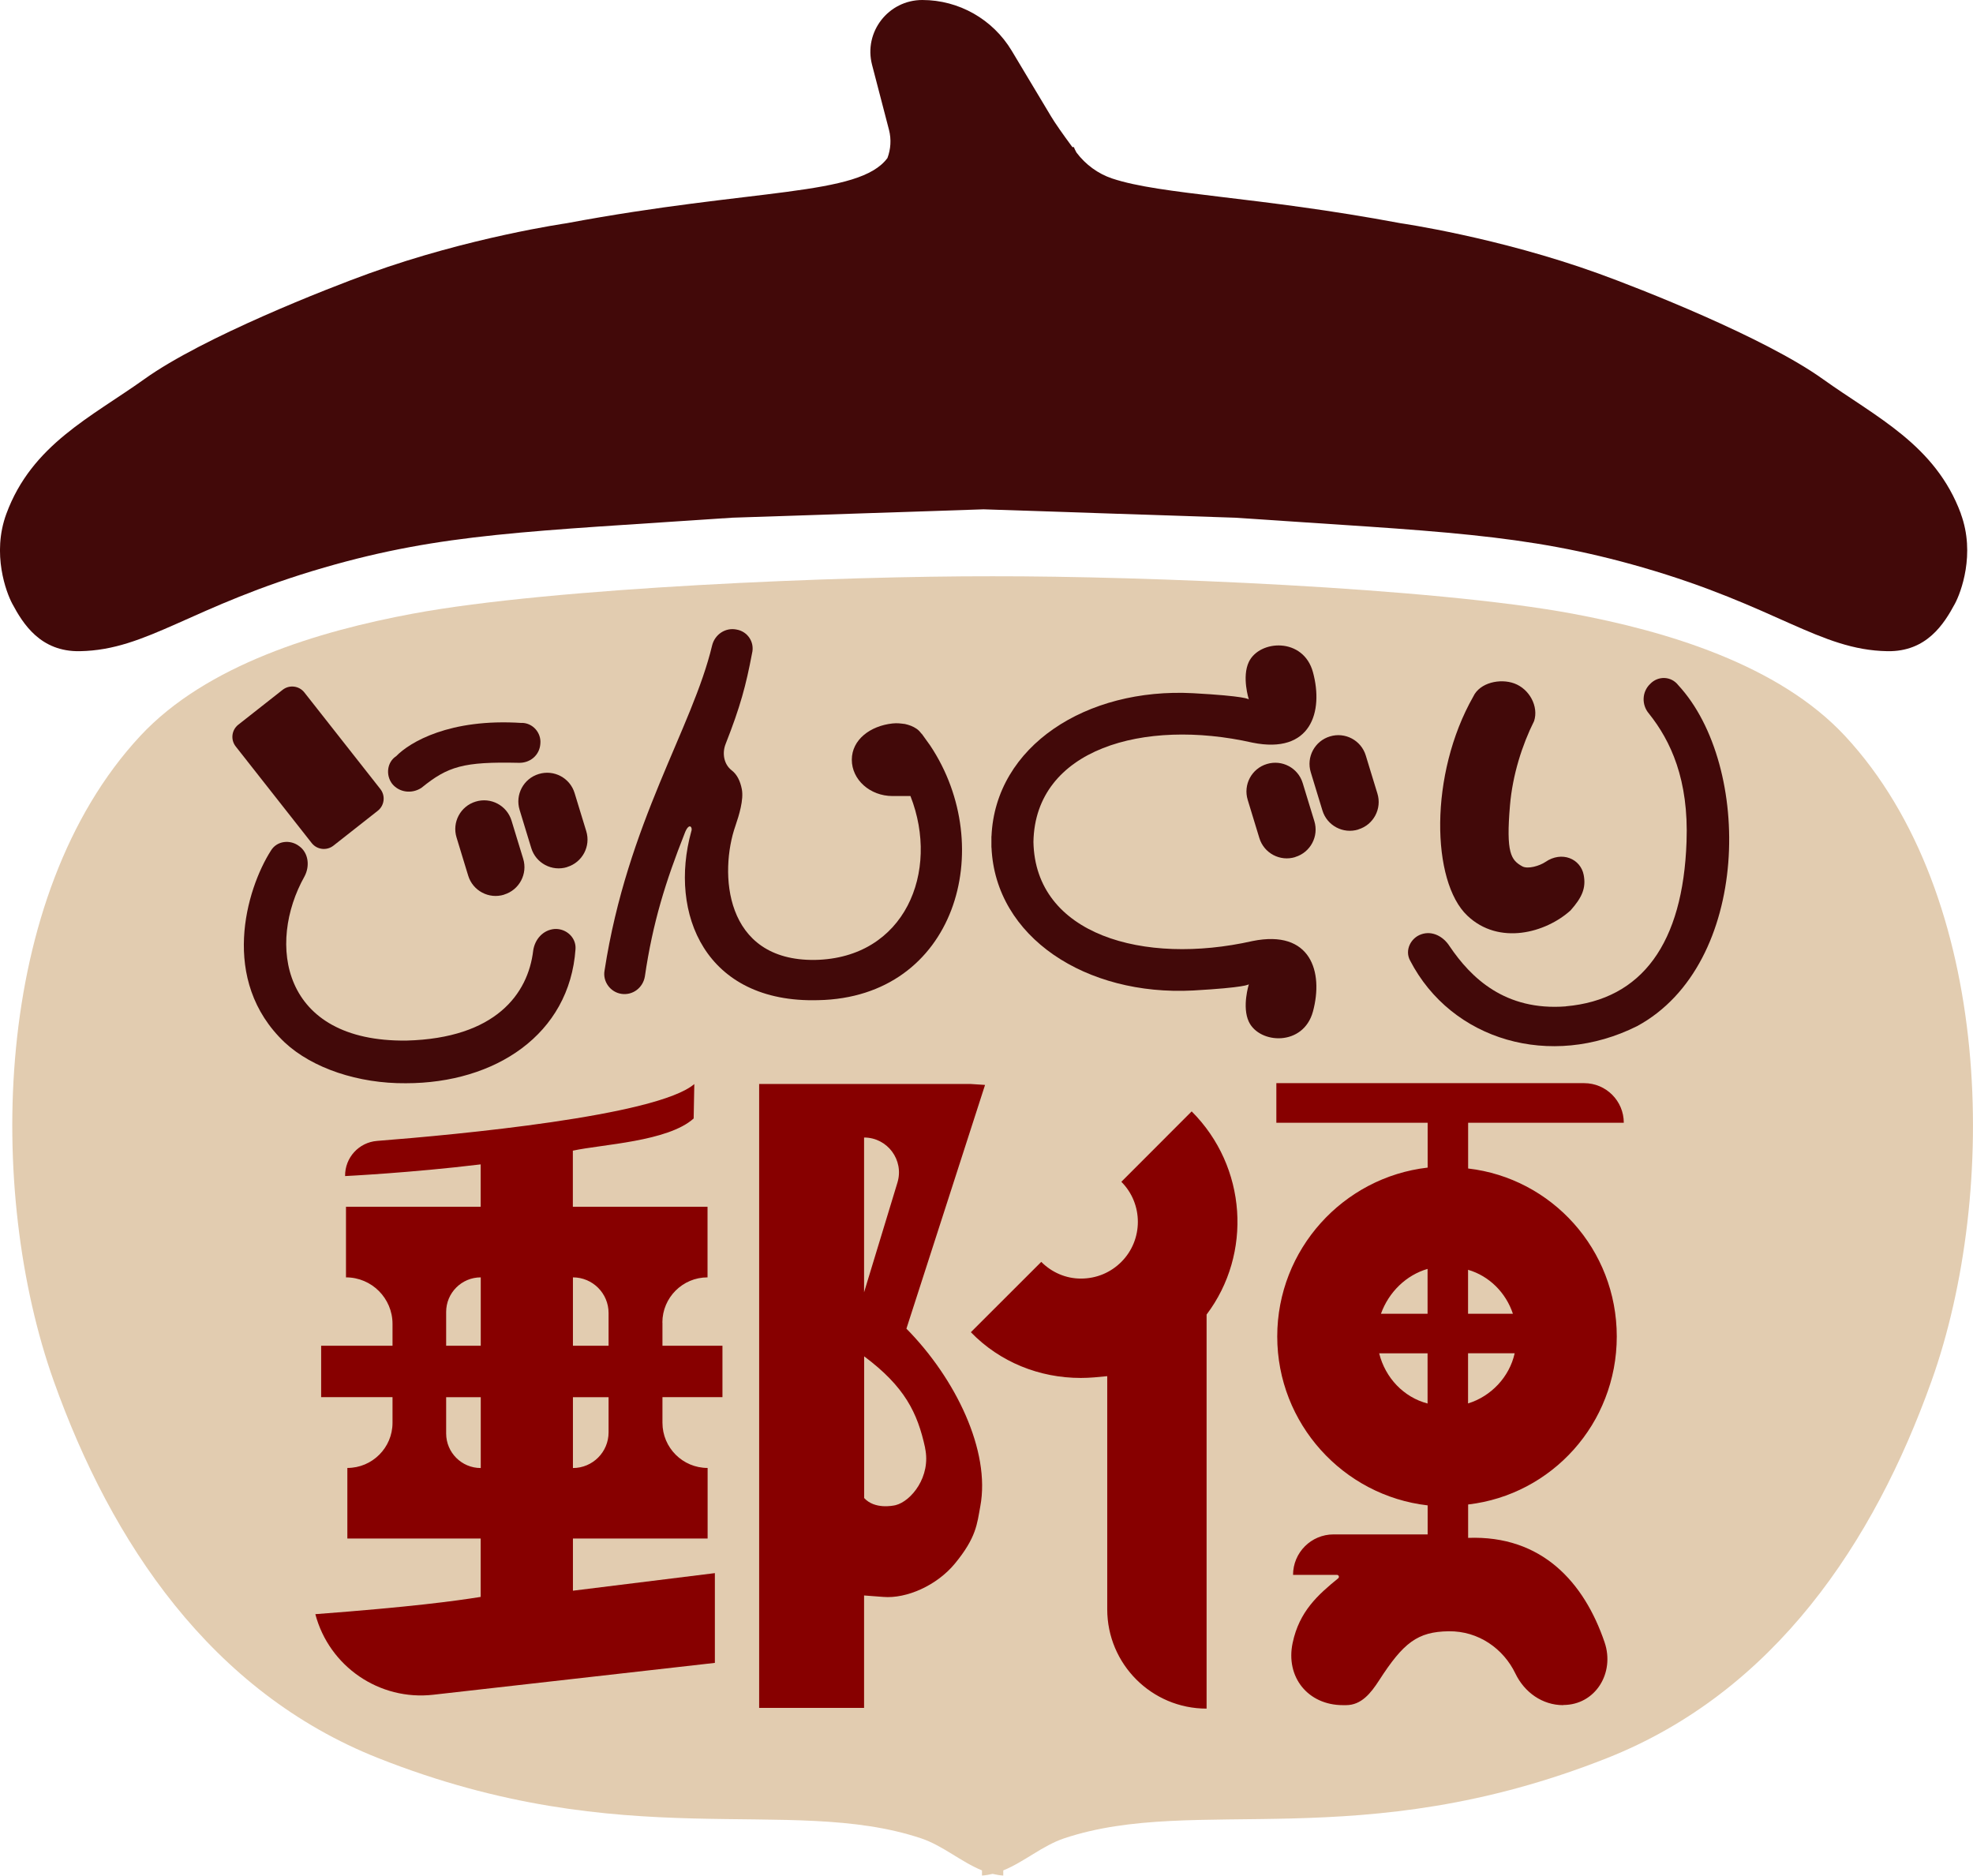
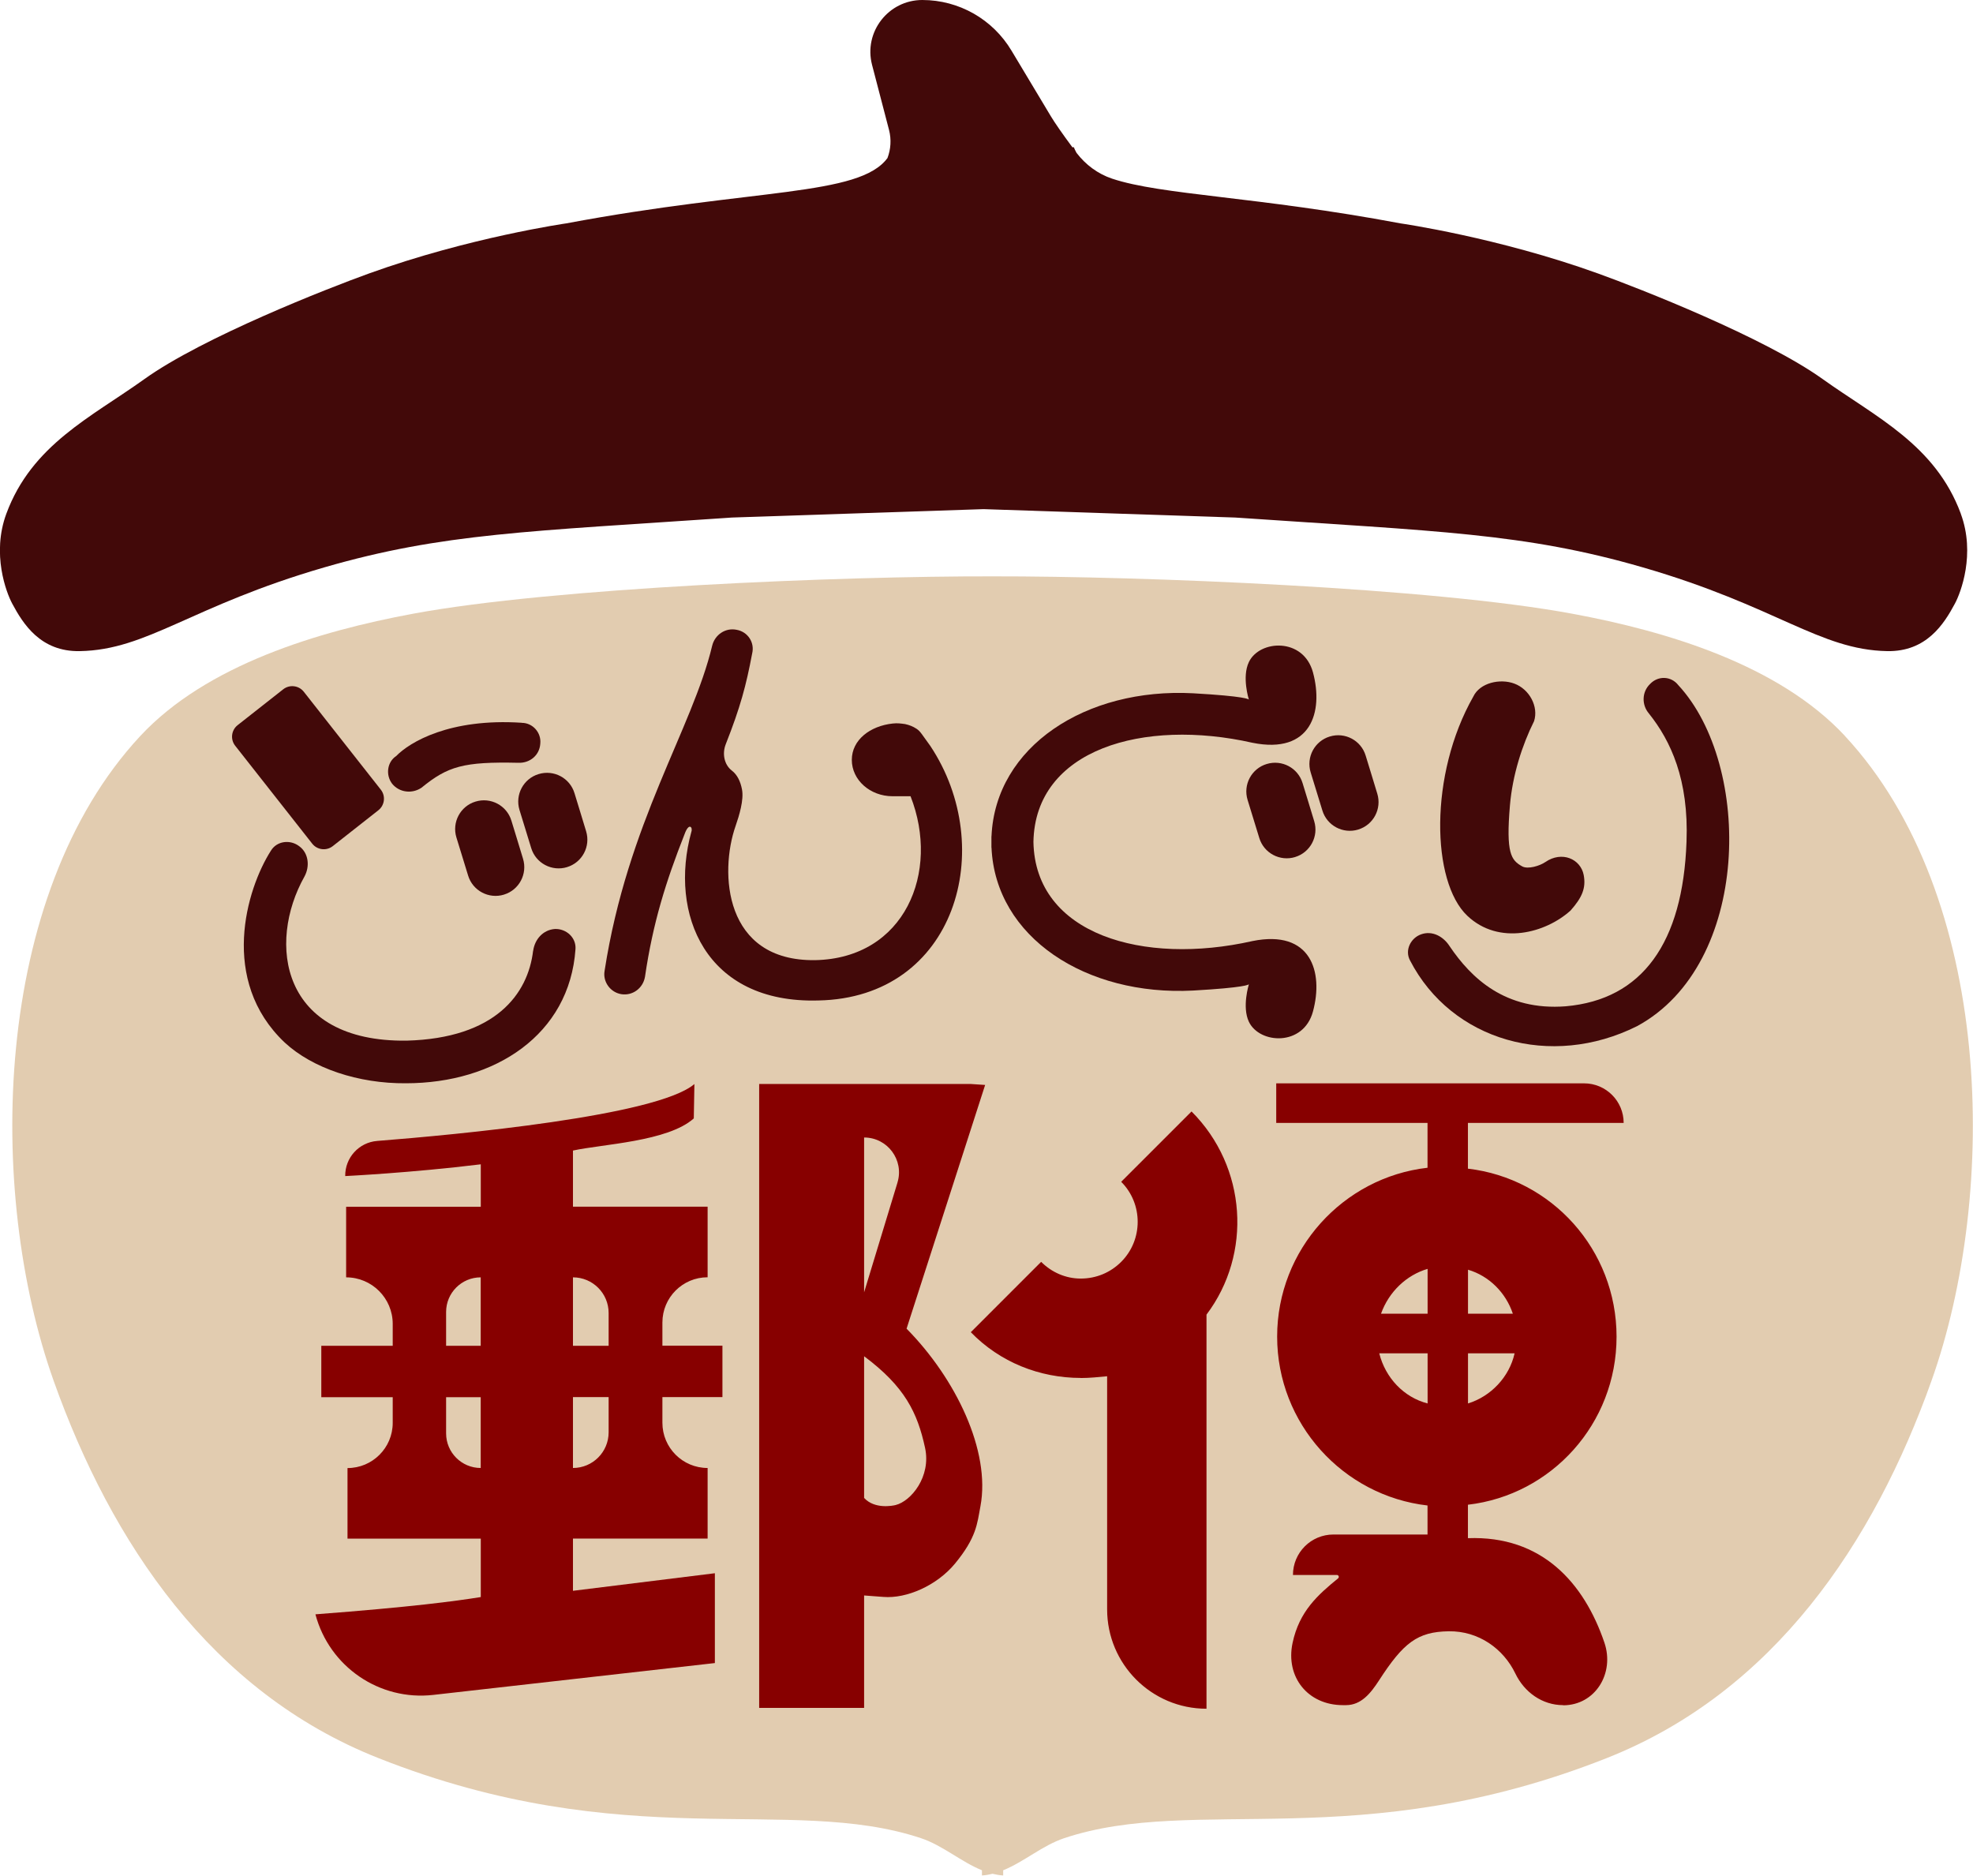
- <svg xmlns="http://www.w3.org/2000/svg" id="_레이어_2" data-name="레이어 2" viewBox="0 0 244.64 232.55">
+ <svg xmlns="http://www.w3.org/2000/svg" viewBox="0 0 258.33 245.56">
  <defs>
    <style>
      .cls-1 {
        fill: #420909;
      }

      .cls-2 {
+         isolation: isolate;
+       }
+ 
+       .cls-3 {
        fill: #870000;
      }

-       .cls-3 {
+       .cls-4 {
+         mix-blend-mode: multiply;
+       }
+ 
+       .cls-5 {
        fill: #e2ccb0;
      }
    </style>
  </defs>
-   <g id="_레이어_1-2" data-name="레이어 1">
-     <g>
-       <g>
-         <path class="cls-3" d="M228.77,91.25c-8.22-8.84-22.12-12.99-33.78-15.16-17.4-3.24-53.28-4.67-71.91-4.64-18.62-.03-54.51,1.4-71.91,4.64-11.66,2.17-25.56,6.32-33.78,15.16C-1.03,111.06-1.69,147.81,6.67,171.25c7.12,19.98,19.48,38.52,40.24,46.74,30.7,12.15,50.91,4.48,67.29,9.94,2.7.9,4.97,2.93,7.56,3.98v.64c.45-.03.89-.11,1.32-.21.43.1.87.18,1.32.21v-.64c2.59-1.05,4.87-3.08,7.56-3.98,16.37-5.46,36.58,2.21,67.29-9.94,20.76-8.21,33.12-26.76,40.24-46.74,8.36-23.44,7.7-60.19-10.72-80Z" />
-         <path class="cls-1" d="M243.14,63.7c-3.16-8.56-10.53-11.98-17.12-16.7-7.25-5.19-22.74-11.25-27.83-13.09-12.46-4.5-24.51-6.23-24.51-6.23-17.86-3.35-29.66-3.51-35.78-5.55-1.76-.59-3.29-1.72-4.41-3.2,0,0,0,0-.01-.01-.11-.22-.24-.43-.32-.68h-.19c-1.2-1.62-2.17-3.01-2.64-3.8l-4.89-8.16C123.1,2.39,118.9,0,114.36,0c-4.21,0-7.29,3.97-6.23,8.04l2.1,8.06c.31,1.2.21,2.41-.19,3.49-3.52,4.78-16.5,3.72-39.79,8.09,0,0-12.04,1.72-24.51,6.23-5.1,1.84-20.58,7.9-27.83,13.09-6.6,4.72-13.96,8.13-17.12,16.7-1.84,4.98,0,9.79.73,11.15,1.34,2.51,3.51,5.98,8.38,5.89,8.42-.15,13.72-5.57,30.33-10.38,14.68-4.25,25.34-4.45,50.54-6.17l31.19-1.04,31.19,1.04c25.19,1.73,35.85,1.92,50.54,6.17,16.62,4.81,21.92,10.23,30.33,10.38,4.87.09,7.03-3.38,8.38-5.89.73-1.36,2.57-6.16.73-11.15Z" />
-       </g>
-       <g>
-         <g>
-           <path class="cls-2" d="M134.01,170.85c-5.13,0-10.03-1.96-13.63-5.67l8.73-8.72c1.31,1.31,3.05,2.07,4.91,2.07,1.96,0,3.71-.76,5.02-2.07,2.73-2.73,2.73-7.2,0-9.93l8.72-8.73c6.87,6.87,7.53,17.67,1.85,25.19v48.86h0c-6.81,0-12.32-5.52-12.32-12.32v-28.9c-1.09.11-2.18.22-3.27.22ZM193.83,211.42h0c-2.59,0-4.81-1.59-5.93-3.92-1.48-3.08-4.58-5.29-8.27-5.24-3.87.05-5.62,1.42-8.63,6.09-1.03,1.59-2.2,3.07-4.1,3.07h-.38c-4.34,0-7.14-3.48-6.24-7.72.83-3.92,3.14-5.96,5.65-8.01.17-.14.07-.42-.15-.42h-5.45c0-2.77,2.25-5.02,5.02-5.02h11.67v-3.6c-10.47-1.2-18.65-10.14-18.65-20.94s8.18-19.74,18.65-20.94v-5.56h-18.76v-4.91h38.17c2.71,0,4.91,2.2,4.91,4.91h0s-19.3,0-19.3,0v5.67c10.36,1.2,18.43,10.03,18.43,20.83s-8.07,19.63-18.43,20.83v4.14c9.15-.34,14.39,5.52,16.92,12.95,1.29,3.79-1.13,7.77-5.13,7.77ZM177.01,167.8h-6c.76,3.05,3.05,5.45,6,6.22v-6.22ZM177.01,157.33c-2.62.76-4.8,2.84-5.78,5.56h5.78v-5.56ZM182.03,162.89h5.56c-.87-2.62-2.94-4.69-5.56-5.45v5.45ZM182.03,174.01c2.84-.87,5.13-3.27,5.78-6.22h-5.78v6.22Z" />
+   <g class="cls-2">
+     <g id="_레이어_2" data-name="레이어 2">
+       <g id="_레이어_1-2" data-name="레이어 1">
+         <g class="cls-4">
          <g>
-             <path class="cls-2" d="M82.13,163.98c0-3.09,2.51-5.6,5.6-5.6v-8.75h-16.7v-6.96c3.62-.79,11.77-1.11,14.98-3.99l.08-4.27c-4.63,3.97-29.48,6.28-39.33,7.05-2.27.18-4,2.08-3.97,4.36h0s8.17-.4,16.81-1.45v5.26h-16.7v8.75c3.19,0,5.77,2.59,5.77,5.77v2.71h-8.85v6.37h8.85v3.18c0,3.09-2.51,5.6-5.6,5.6v8.75h16.53v7.24c-3.22.51-8.47,1.23-20.5,2.14h0c1.72,6.49,7.94,10.75,14.62,9.99l34.92-3.95v-11.13l-17.6,2.18v-6.47h16.7v-8.75c-3.09,0-5.6-2.51-5.6-5.6v-3.18h7.44v-6.37h-7.44v-2.88ZM59.61,182.02c-2.37,0-4.29-1.92-4.29-4.29v-4.49h4.29v8.78ZM59.61,166.86h-4.29v-4.19c0-2.37,1.92-4.29,4.29-4.29v8.48ZM75.46,177.6c0,2.44-1.98,4.42-4.42,4.42v-8.78h4.42v4.36ZM75.46,166.86h-4.42v-8.48c2.44,0,4.42,1.98,4.42,4.42v4.06Z" />
-             <path class="cls-2" d="M122.15,134.52l-1.83-.12h-26.19v77.36h13.01v-13.94l2.38.18c2.89.24,6.63-1.41,8.87-4.12,2.69-3.26,2.76-4.95,3.16-7.11,1.29-6.86-3.05-15.84-9.16-22.03l9.75-30.22ZM111.28,146.62l-4.14,13.61v-19.19c2.9,0,4.98,2.8,4.14,5.58ZM114.7,179.52c.78,3.58-1.74,6.62-3.64,7.1-.37.09-2.61.54-3.91-.88v-17.57c5.03,3.76,6.61,6.98,7.56,11.35Z" />
-           </g>
-         </g>
-         <g>
-           <path class="cls-1" d="M194.16,124.77c9.47-.83,14.52-7.85,14.96-20.4.29-7.7-1.96-12.51-4.66-15.89-.93-1.08-.88-2.7.15-3.68.98-1.03,2.6-.98,3.48.15,9.22,9.96,9.03,34.63-5.1,42.28-10.69,5.35-23,1.81-28.15-8.14-.69-1.28.1-2.8,1.37-3.24,1.37-.49,2.75.25,3.53,1.47,2.65,3.92,6.87,8.04,14.42,7.46ZM188.74,107.41c.71.4,2.19-.07,2.87-.53,2.06-1.42,4.38-.39,4.76,1.61.31,1.62-.21,2.79-1.63,4.39-3.07,2.78-8.88,4.38-12.8.65-4.46-4.22-4.76-17.51.74-27.17.81-1.73,3.33-2.27,5.09-1.62,1.89.7,3.03,2.87,2.45,4.66-1.47,2.94-2.67,6.66-2.99,10.45-.51,5.92.13,6.79,1.51,7.56Z" />
-           <g>
-             <path class="cls-1" d="M66.11,117.88c.2-1.42,1.23-2.6,2.7-2.7,1.42-.05,2.65,1.08,2.55,2.5-.74,10.59-9.96,16.63-21.04,16.63-5.89.05-11.58-1.86-15.01-5.05-8.14-7.7-4.76-19.03-1.72-23.79.74-1.23,2.4-1.42,3.53-.54,1.13.83,1.32,2.45.64,3.73-4.66,8.29-2.94,20.55,12.65,20.36,11.04-.29,15.06-5.79,15.7-11.13ZM64.69,89.63c1.37,0,2.45,1.23,2.31,2.6-.1,1.42-1.28,2.4-2.7,2.35-6.82-.15-8.76.43-12.04,3.1-1.18.78-2.75.59-3.63-.49-.83-1.08-.64-2.7.49-3.43,1.68-1.73,6.64-4.71,15.57-4.12Z" />
-             <rect class="cls-1" x="32.78" y="85.65" width="10.83" height="19.08" rx="1.92" ry="1.92" transform="translate(-50.68 43.99) rotate(-38.19)" />
-             <path class="cls-1" d="M62.5,110.93h0c-1.88.58-3.88-.48-4.45-2.37l-.66-2.16-.78-2.56c-.58-1.88.48-3.88,2.37-4.45h0c1.88-.58,3.88.48,4.45,2.37l.64,2.1.8,2.61c.58,1.88-.48,3.88-2.37,4.45Z" />
-             <path class="cls-1" d="M70.32,107.51h0c-1.88.58-3.88-.48-4.45-2.37l-.66-2.16-.78-2.56c-.58-1.88.48-3.88,2.37-4.45h0c1.88-.58,3.88.48,4.45,2.37l.64,2.1.8,2.61c.58,1.88-.48,3.88-2.37,4.45Z" />
+             <path class="cls-5" d="M241.57,96.36c-8.68-9.33-23.36-13.72-35.67-16-18.38-3.42-56.27-4.93-75.93-4.9-19.67-.04-57.56,1.48-75.93,4.9-12.31,2.29-26.99,6.67-35.67,16C-1.09,117.28-1.78,156.08,7.04,180.83c7.52,21.09,20.57,40.68,42.5,49.35,32.42,12.83,53.76,4.73,71.05,10.49,2.85.95,5.25,3.1,7.98,4.2v.68c.48-.03.94-.11,1.39-.22.45.11.91.19,1.39.22v-.68c2.74-1.11,5.14-3.25,7.98-4.2,17.29-5.77,38.63,2.33,71.05-10.49,21.92-8.67,34.98-28.26,42.5-49.35,8.82-24.75,8.13-63.55-11.32-84.47Z" />
+             <path class="cls-1" d="M256.74,67.27c-3.34-9.04-11.12-12.65-18.08-17.63-7.66-5.48-24.01-11.88-29.39-13.82-13.16-4.75-25.88-6.57-25.88-6.57-18.86-3.54-31.32-3.7-37.78-5.86-1.86-.62-3.47-1.82-4.66-3.38,0,0,0-.01-.01-.02-.12-.23-.25-.46-.33-.71h-.2c-1.27-1.71-2.29-3.18-2.79-4.01l-5.17-8.62C129.99,2.52,125.56,0,120.76,0c-4.44,0-7.7,4.19-6.58,8.49l2.22,8.51c.33,1.27.23,2.55-.2,3.69-3.72,5.05-17.42,3.93-42.02,8.55,0,0-12.72,1.82-25.88,6.57-5.38,1.94-21.73,8.34-29.39,13.82-6.96,4.99-14.74,8.59-18.08,17.63-1.95,5.26,0,10.34.77,11.77,1.42,2.65,3.71,6.32,8.85,6.22,8.89-.16,14.49-5.88,32.03-10.97,15.51-4.49,26.76-4.69,53.36-6.52l32.94-1.1,32.94,1.1c26.6,1.82,37.86,2.03,53.36,6.52,17.55,5.08,23.14,10.81,32.03,10.97,5.14.09,7.43-3.57,8.85-6.22.77-1.43,2.72-6.51.77-11.77Z" />
          </g>
          <g>
-             <path class="cls-1" d="M155.3,116.68c-13.51,3.05-26.95-.79-27.16-12.3.21-11.51,13.66-15.35,27.16-12.3,7.26,1.47,8.83-3.84,7.5-8.73-1.18-4.36-6.63-4.04-7.95-1.28-.89,1.86-.01,4.63,0,4.66-.02-.05-.4-.42-6.91-.78-13.28-.71-24.52,6.59-25,17.73h-.01c0,.07,0,.14,0,.21,0,.16,0,.33,0,.49,0,.16,0,.33,0,.49,0,.07,0,.14,0,.21h.01c.48,11.13,11.72,18.43,25,17.73,6.52-.37,6.89-.74,6.91-.78,0,.03-.88,2.8,0,4.66,1.32,2.77,6.77,3.08,7.95-1.28,1.32-4.89-.25-10.2-7.5-8.73Z" />
-             <path class="cls-1" d="M160.6,106.27h0c-1.88.58-3.88-.48-4.45-2.37l-.66-2.16-.78-2.56c-.58-1.88.48-3.88,2.37-4.45h0c1.88-.58,3.88.48,4.45,2.37l.64,2.1.8,2.61c.58,1.88-.48,3.88-2.37,4.45Z" />
-             <path class="cls-1" d="M168.42,102.85h0c-1.88.58-3.88-.48-4.45-2.37l-.66-2.16-.78-2.56c-.58-1.88.48-3.88,2.37-4.45h0c1.88-.58,3.88.48,4.45,2.37l.64,2.1.8,2.61c.58,1.88-.48,3.88-2.37,4.45Z" />
+             <g>
+               <path class="cls-3" d="M141.51,180.41c-5.41,0-10.6-2.07-14.4-5.99l9.21-9.21c1.38,1.38,3.22,2.19,5.18,2.19,2.07,0,3.92-.81,5.3-2.19,2.88-2.88,2.88-7.6,0-10.48l9.21-9.21c7.26,7.26,7.95,18.66,1.96,26.6v51.6h0c-7.19,0-13.01-5.83-13.01-13.01v-30.52c-1.15.11-2.3.23-3.46.23ZM204.67,223.25h0c-2.73,0-5.08-1.68-6.26-4.14-1.57-3.26-4.83-5.59-8.73-5.53-4.09.06-5.93,1.5-9.12,6.43-1.09,1.68-2.33,3.24-4.33,3.24h-.4c-4.58,0-7.54-3.67-6.59-8.15.88-4.14,3.31-6.29,5.96-8.45.18-.15.08-.44-.16-.44h-5.75c0-2.93,2.37-5.3,5.3-5.3h12.32v-3.8c-11.06-1.27-19.69-10.71-19.69-22.11s8.64-20.85,19.69-22.11v-5.87h-19.81v-5.18h40.31c2.86,0,5.18,2.32,5.18,5.18h0s-20.39,0-20.39,0v5.99c10.94,1.27,19.46,10.6,19.46,22s-8.52,20.73-19.46,22v4.38c9.67-.36,15.2,5.83,17.87,13.68,1.36,4-1.19,8.2-5.41,8.2ZM186.92,177.19h-6.33c.81,3.22,3.22,5.76,6.33,6.56v-6.56ZM186.92,166.13c-2.76.81-5.07,2.99-6.1,5.87h6.1v-5.87ZM192.21,172h5.87c-.92-2.76-3.11-4.95-5.87-5.76v5.76ZM192.21,183.75c2.99-.92,5.41-3.46,6.1-6.56h-6.1v6.56Z" />
+               <g>
+                 <path class="cls-3" d="M86.73,173.15c0-3.27,2.65-5.92,5.92-5.92v-9.24h-17.63v-7.35c3.82-.84,12.43-1.17,15.82-4.21l.08-4.5c-4.89,4.19-31.13,6.63-41.53,7.45-2.4.19-4.22,2.2-4.19,4.6h0s8.63-.42,17.75-1.54v5.56h-17.63v9.24c3.37,0,6.1,2.73,6.1,6.1v2.86h-9.35v6.73h9.35v3.36c0,3.27-2.65,5.92-5.92,5.92v9.24h17.45v7.65c-3.4.54-8.94,1.29-21.65,2.26h0c1.82,6.86,8.38,11.35,15.43,10.55l36.87-4.17v-11.76l-18.58,2.3v-6.84h17.63v-9.24c-3.27,0-5.92-2.65-5.92-5.92v-3.36h7.86v-6.73h-7.86v-3.04ZM62.94,192.2c-2.5,0-4.53-2.03-4.53-4.53v-4.74h4.53v9.28ZM62.94,176.2h-4.53v-4.43c0-2.5,2.03-4.53,4.53-4.53v8.96ZM79.69,187.53c0,2.58-2.09,4.67-4.67,4.67v-9.28h4.67v4.61ZM79.69,176.2h-4.67v-8.96c2.58,0,4.67,2.09,4.67,4.67v4.29Z" />
+                 <path class="cls-3" d="M128.98,142.05l-1.93-.13h-27.65v81.69h13.74v-14.72l2.52.19c3.05.25,7-1.49,9.37-4.35,2.84-3.45,2.91-5.23,3.34-7.51,1.36-7.24-3.22-16.72-9.67-23.26l10.29-31.92ZM117.51,154.83l-4.37,14.37v-20.27c3.07,0,5.26,2.96,4.37,5.89ZM121.12,189.56c.82,3.78-1.84,6.99-3.85,7.49-.4.1-2.75.57-4.13-.93v-18.55c5.32,3.97,6.98,7.37,7.98,11.99Z" />
+               </g>
+             </g>
+             <g>
+               <path class="cls-1" d="M205.02,131.75c10-.88,15.33-8.29,15.8-21.55.31-8.13-2.07-13.21-4.92-16.78-.98-1.14-.93-2.85.16-3.88,1.04-1.09,2.74-1.04,3.68.16,9.74,10.51,9.53,36.57-5.39,44.65-11.29,5.65-24.29,1.92-29.73-8.6-.73-1.35.1-2.95,1.45-3.42,1.45-.52,2.9.26,3.73,1.55,2.8,4.14,7.25,8.49,15.23,7.87ZM199.3,113.43c.75.42,2.32-.07,3.03-.56,2.17-1.5,4.63-.41,5.03,1.7.32,1.71-.22,2.95-1.72,4.64-3.24,2.94-9.37,4.62-13.52.69-4.71-4.45-5.02-18.49.78-28.69.86-1.83,3.52-2.4,5.37-1.71,2,.74,3.2,3.03,2.59,4.92-1.55,3.11-2.82,7.03-3.16,11.03-.53,6.25.14,7.17,1.6,7.98Z" />
+               <g>
+                 <path class="cls-1" d="M69.81,124.48c.21-1.5,1.29-2.74,2.85-2.85,1.5-.05,2.8,1.14,2.69,2.64-.78,11.19-10.51,17.56-22.22,17.56-6.22.05-12.22-1.97-15.85-5.33-8.6-8.13-5.02-20.1-1.81-25.12.78-1.29,2.54-1.5,3.73-.57,1.19.88,1.4,2.59.67,3.94-4.92,8.75-3.11,21.7,13.36,21.5,11.65-.31,15.9-6.11,16.57-11.76ZM68.31,94.64c1.45,0,2.59,1.29,2.43,2.74-.1,1.5-1.35,2.54-2.85,2.49-7.2-.16-9.26.45-12.71,3.27-1.24.83-2.9.62-3.83-.52-.88-1.14-.67-2.85.52-3.63,1.77-1.82,7.01-4.98,16.44-4.36Z" />
+                 <rect class="cls-1" x="34.62" y="90.44" width="11.43" height="20.15" rx="1.92" ry="1.92" transform="translate(-53.52 46.45) rotate(-38.19)" />
+                 <path class="cls-1" d="M65.99,117.13h0c-1.99.61-4.1-.51-4.7-2.5l-.7-2.28-.83-2.7c-.61-1.99.51-4.1,2.5-4.7h0c1.99-.61,4.1.51,4.7,2.5l.68,2.22.84,2.76c.61,1.99-.51,4.1-2.5,4.7Z" />
+                 <path class="cls-1" d="M74.25,113.53h0c-1.99.61-4.1-.51-4.7-2.5l-.7-2.28-.83-2.7c-.61-1.99.51-4.1,2.5-4.7h0c1.99-.61,4.1.51,4.7,2.5l.68,2.22.84,2.76c.61,1.99-.51,4.1-2.5,4.7Z" />
+               </g>
+               <g>
+                 <path class="cls-1" d="M163.99,123.21c-14.26,3.22-28.46-.83-28.68-12.98.22-12.15,14.42-16.2,28.68-12.98,7.67,1.55,9.32-4.05,7.92-9.22-1.25-4.6-7-4.27-8.39-1.35-.94,1.96-.01,4.89,0,4.92-.02-.05-.42-.44-7.3-.83-14.02-.75-25.89,6.96-26.4,18.72h-.01c0,.07,0,.15,0,.22,0,.17,0,.35,0,.52,0,.17,0,.35,0,.52,0,.07,0,.15,0,.22h.01c.51,11.75,12.38,19.46,26.4,18.72,6.88-.39,7.28-.78,7.3-.83,0,.03-.93,2.96,0,4.92,1.39,2.92,7.15,3.26,8.39-1.35,1.4-5.17-.26-10.77-7.92-9.22Z" />
+                 <path class="cls-1" d="M169.58,112.21h0c-1.99.61-4.1-.51-4.7-2.5l-.7-2.28-.83-2.7c-.61-1.99.51-4.1,2.5-4.7h0c1.99-.61,4.1.51,4.7,2.5l.68,2.22.84,2.76c.61,1.99-.51,4.1-2.5,4.7Z" />
+                 <path class="cls-1" d="M177.84,108.61h0c-1.99.61-4.1-.51-4.7-2.5l-.7-2.28-.83-2.7c-.61-1.99.51-4.1,2.5-4.7h0c1.99-.61,4.1.51,4.7,2.5l.68,2.22.84,2.76c.61,1.99-.51,4.1-2.5,4.7Z" />
+               </g>
+               <path class="cls-1" d="M120.66,96.07c-.18-.25-.39-.48-.65-.65-.49-.32-.93-.49-1.51-.62-.59-.08-1-.14-1.63-.07-2.93.32-5.34,2.13-5.34,4.76s2.39,4.76,5.34,4.76h2.35c3.9,9.92-.74,21.23-12.5,21.46-11.96.16-12.53-11.5-10.41-17.56.47-1.35,1.11-3.43.84-4.8-.2-1.03-.6-1.9-1.33-2.46-1.02-.79-1.27-2.24-.8-3.44,1.93-4.89,2.67-7.69,3.46-11.88.36-1.45-.57-2.85-2.02-3.11-1.45-.31-2.85.62-3.21,2.07-2.59,10.88-11.08,23.15-14.09,42.58-.26,1.45.78,2.85,2.23,3.06,1.45.21,2.8-.78,3.06-2.28,1.04-7.1,2.75-12.5,5.18-18.67.57-1.59,1.11-.91.89-.31-2.95,10.72,1.81,22.5,16.62,22.08,18.04-.34,23.54-20.01,14.66-33.34l-1.13-1.57Z" />
+             </g>
          </g>
-           <path class="cls-1" d="M114.26,90.98c-.17-.24-.37-.46-.61-.62-.46-.31-.88-.46-1.43-.59-.56-.07-.95-.13-1.55-.07-2.77.3-5.05,2.02-5.05,4.5s2.26,4.5,5.05,4.5h2.22c3.69,9.39-.7,20.11-11.84,20.32-11.33.15-11.87-10.89-9.86-16.63.44-1.28,1.05-3.25.79-4.55-.19-.97-.57-1.8-1.26-2.33-.97-.75-1.2-2.12-.75-3.26,1.83-4.64,2.53-7.28,3.28-11.25.34-1.37-.54-2.7-1.91-2.94-1.37-.29-2.7.59-3.04,1.96-2.45,10.3-10.5,21.93-13.34,40.32-.25,1.37.74,2.7,2.11,2.89,1.37.2,2.65-.74,2.89-2.16.98-6.72,2.6-11.84,4.91-17.68.54-1.5,1.06-.86.84-.29-2.8,10.15,1.71,21.3,15.74,20.91,17.08-.33,22.3-18.95,13.89-31.57l-1.07-1.49Z" />
        </g>
      </g>
    </g>
  </g>
</svg>
